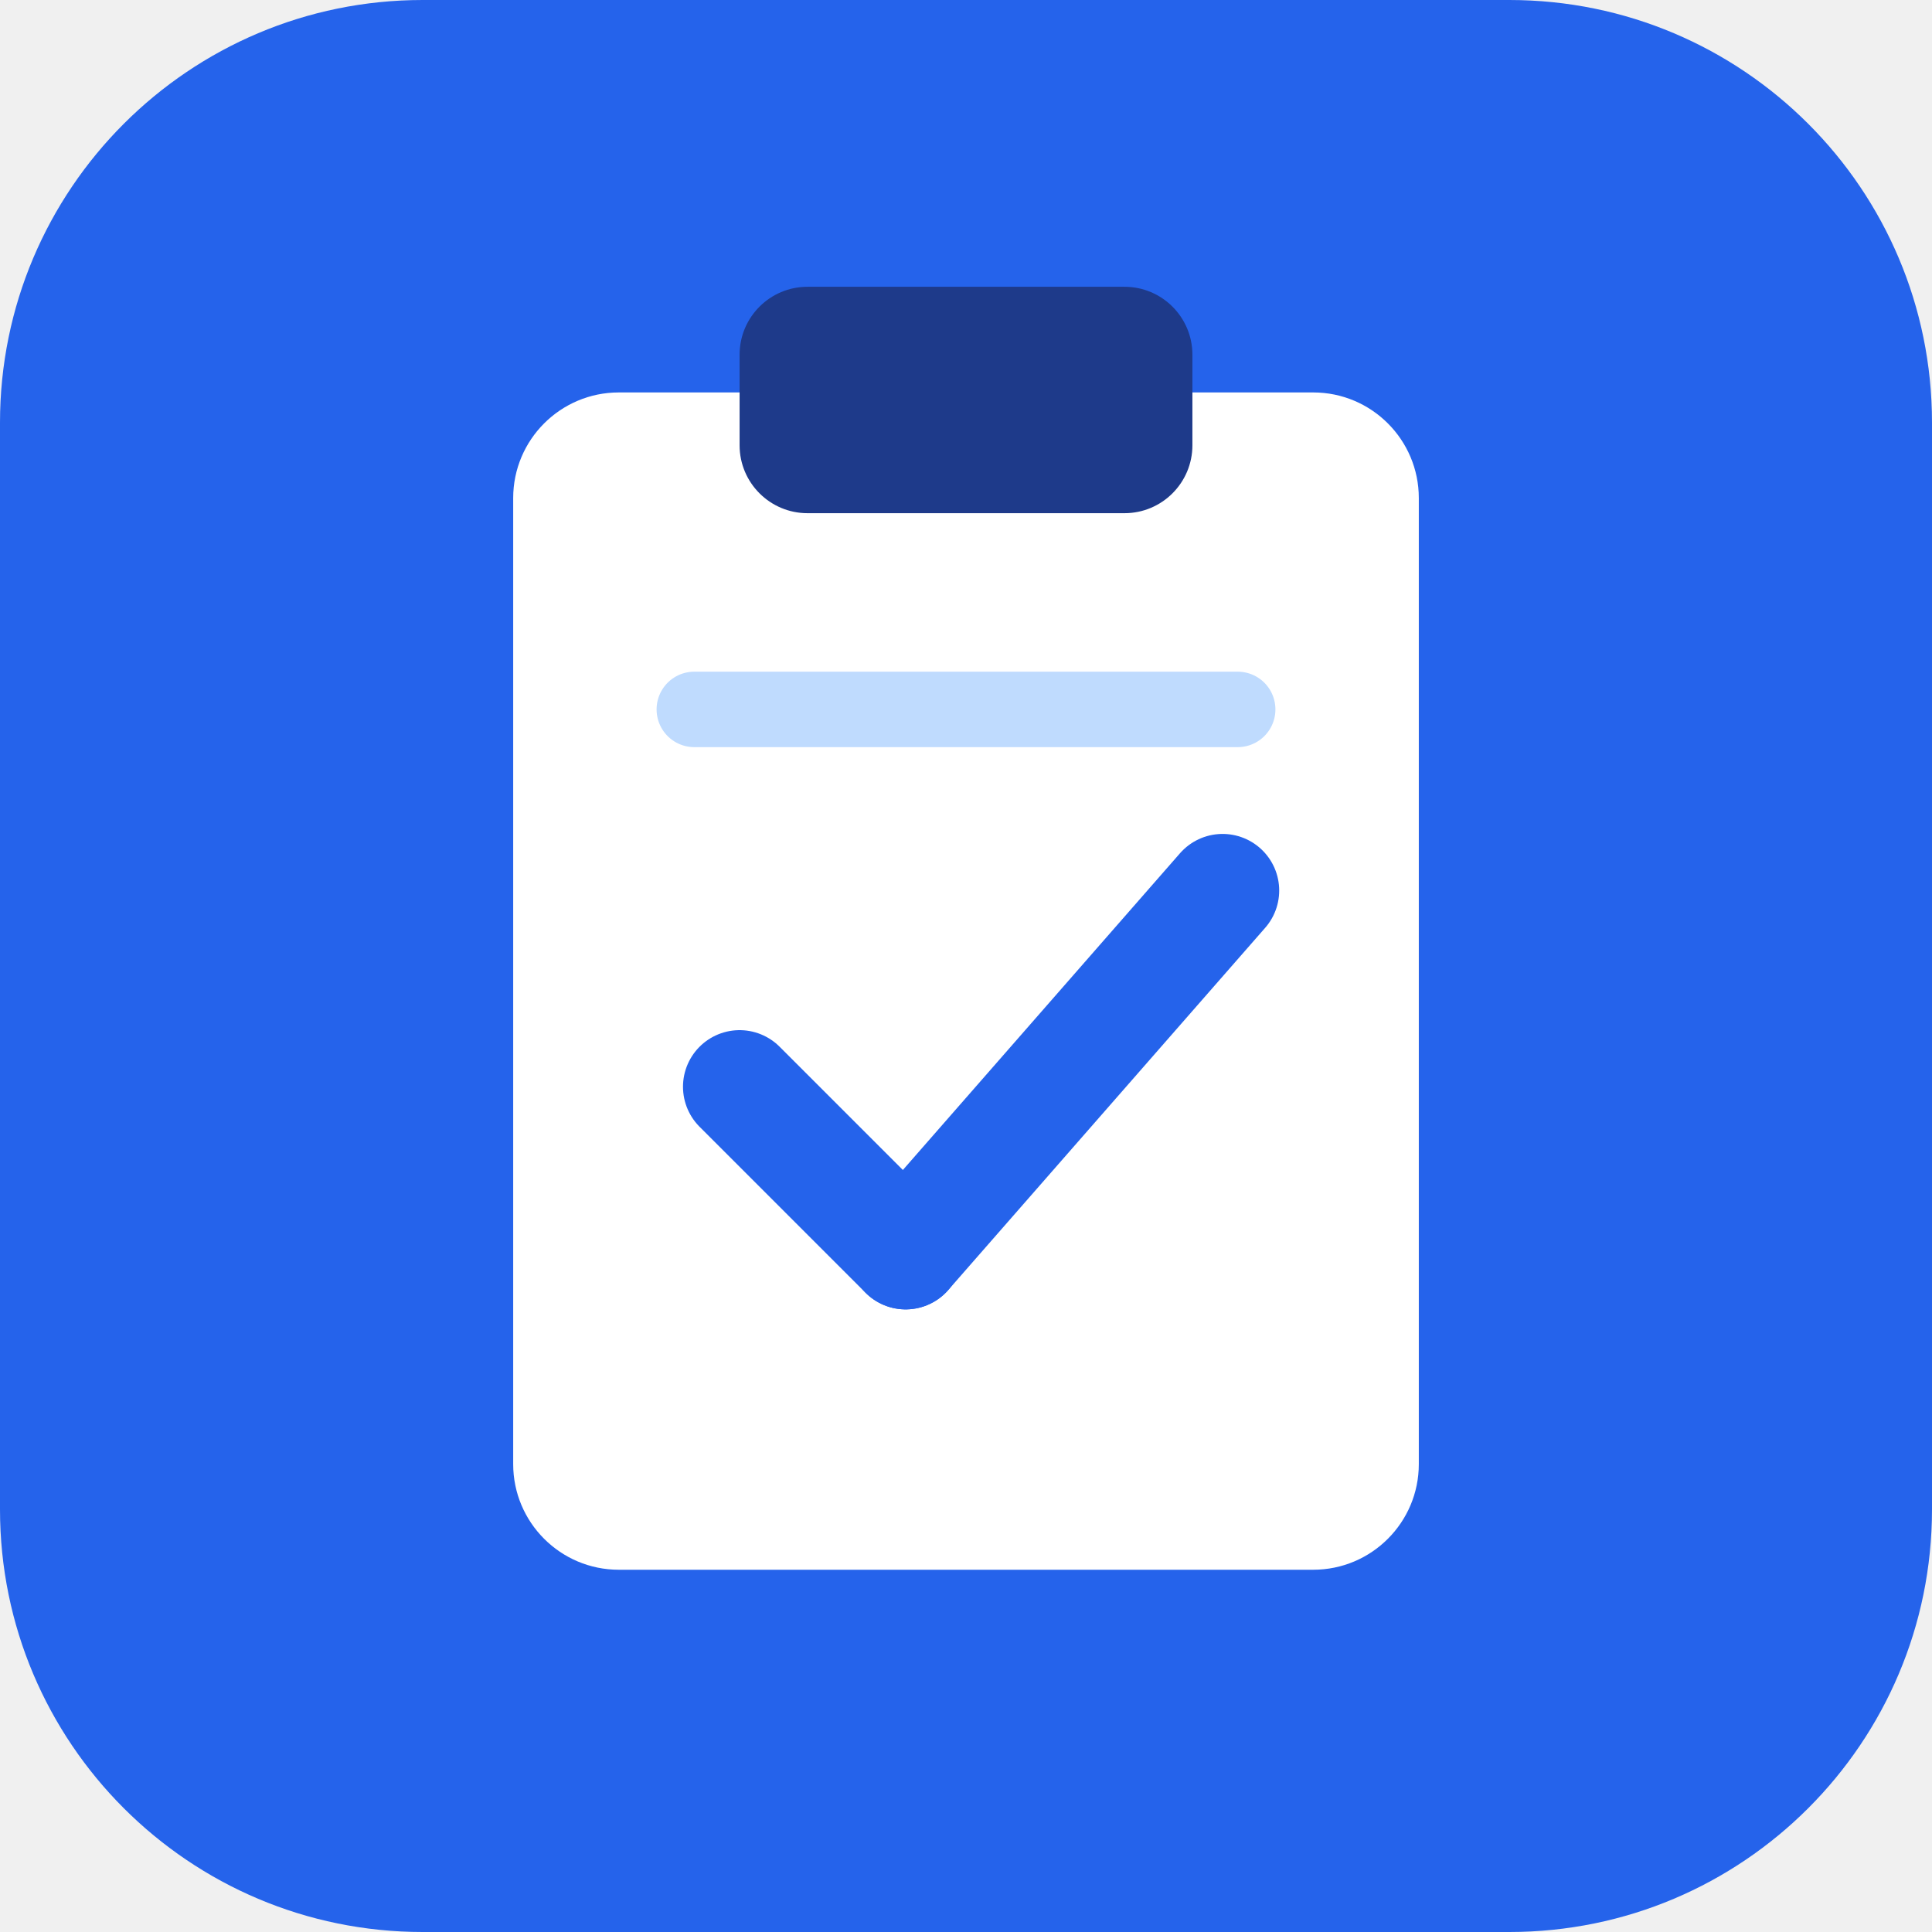
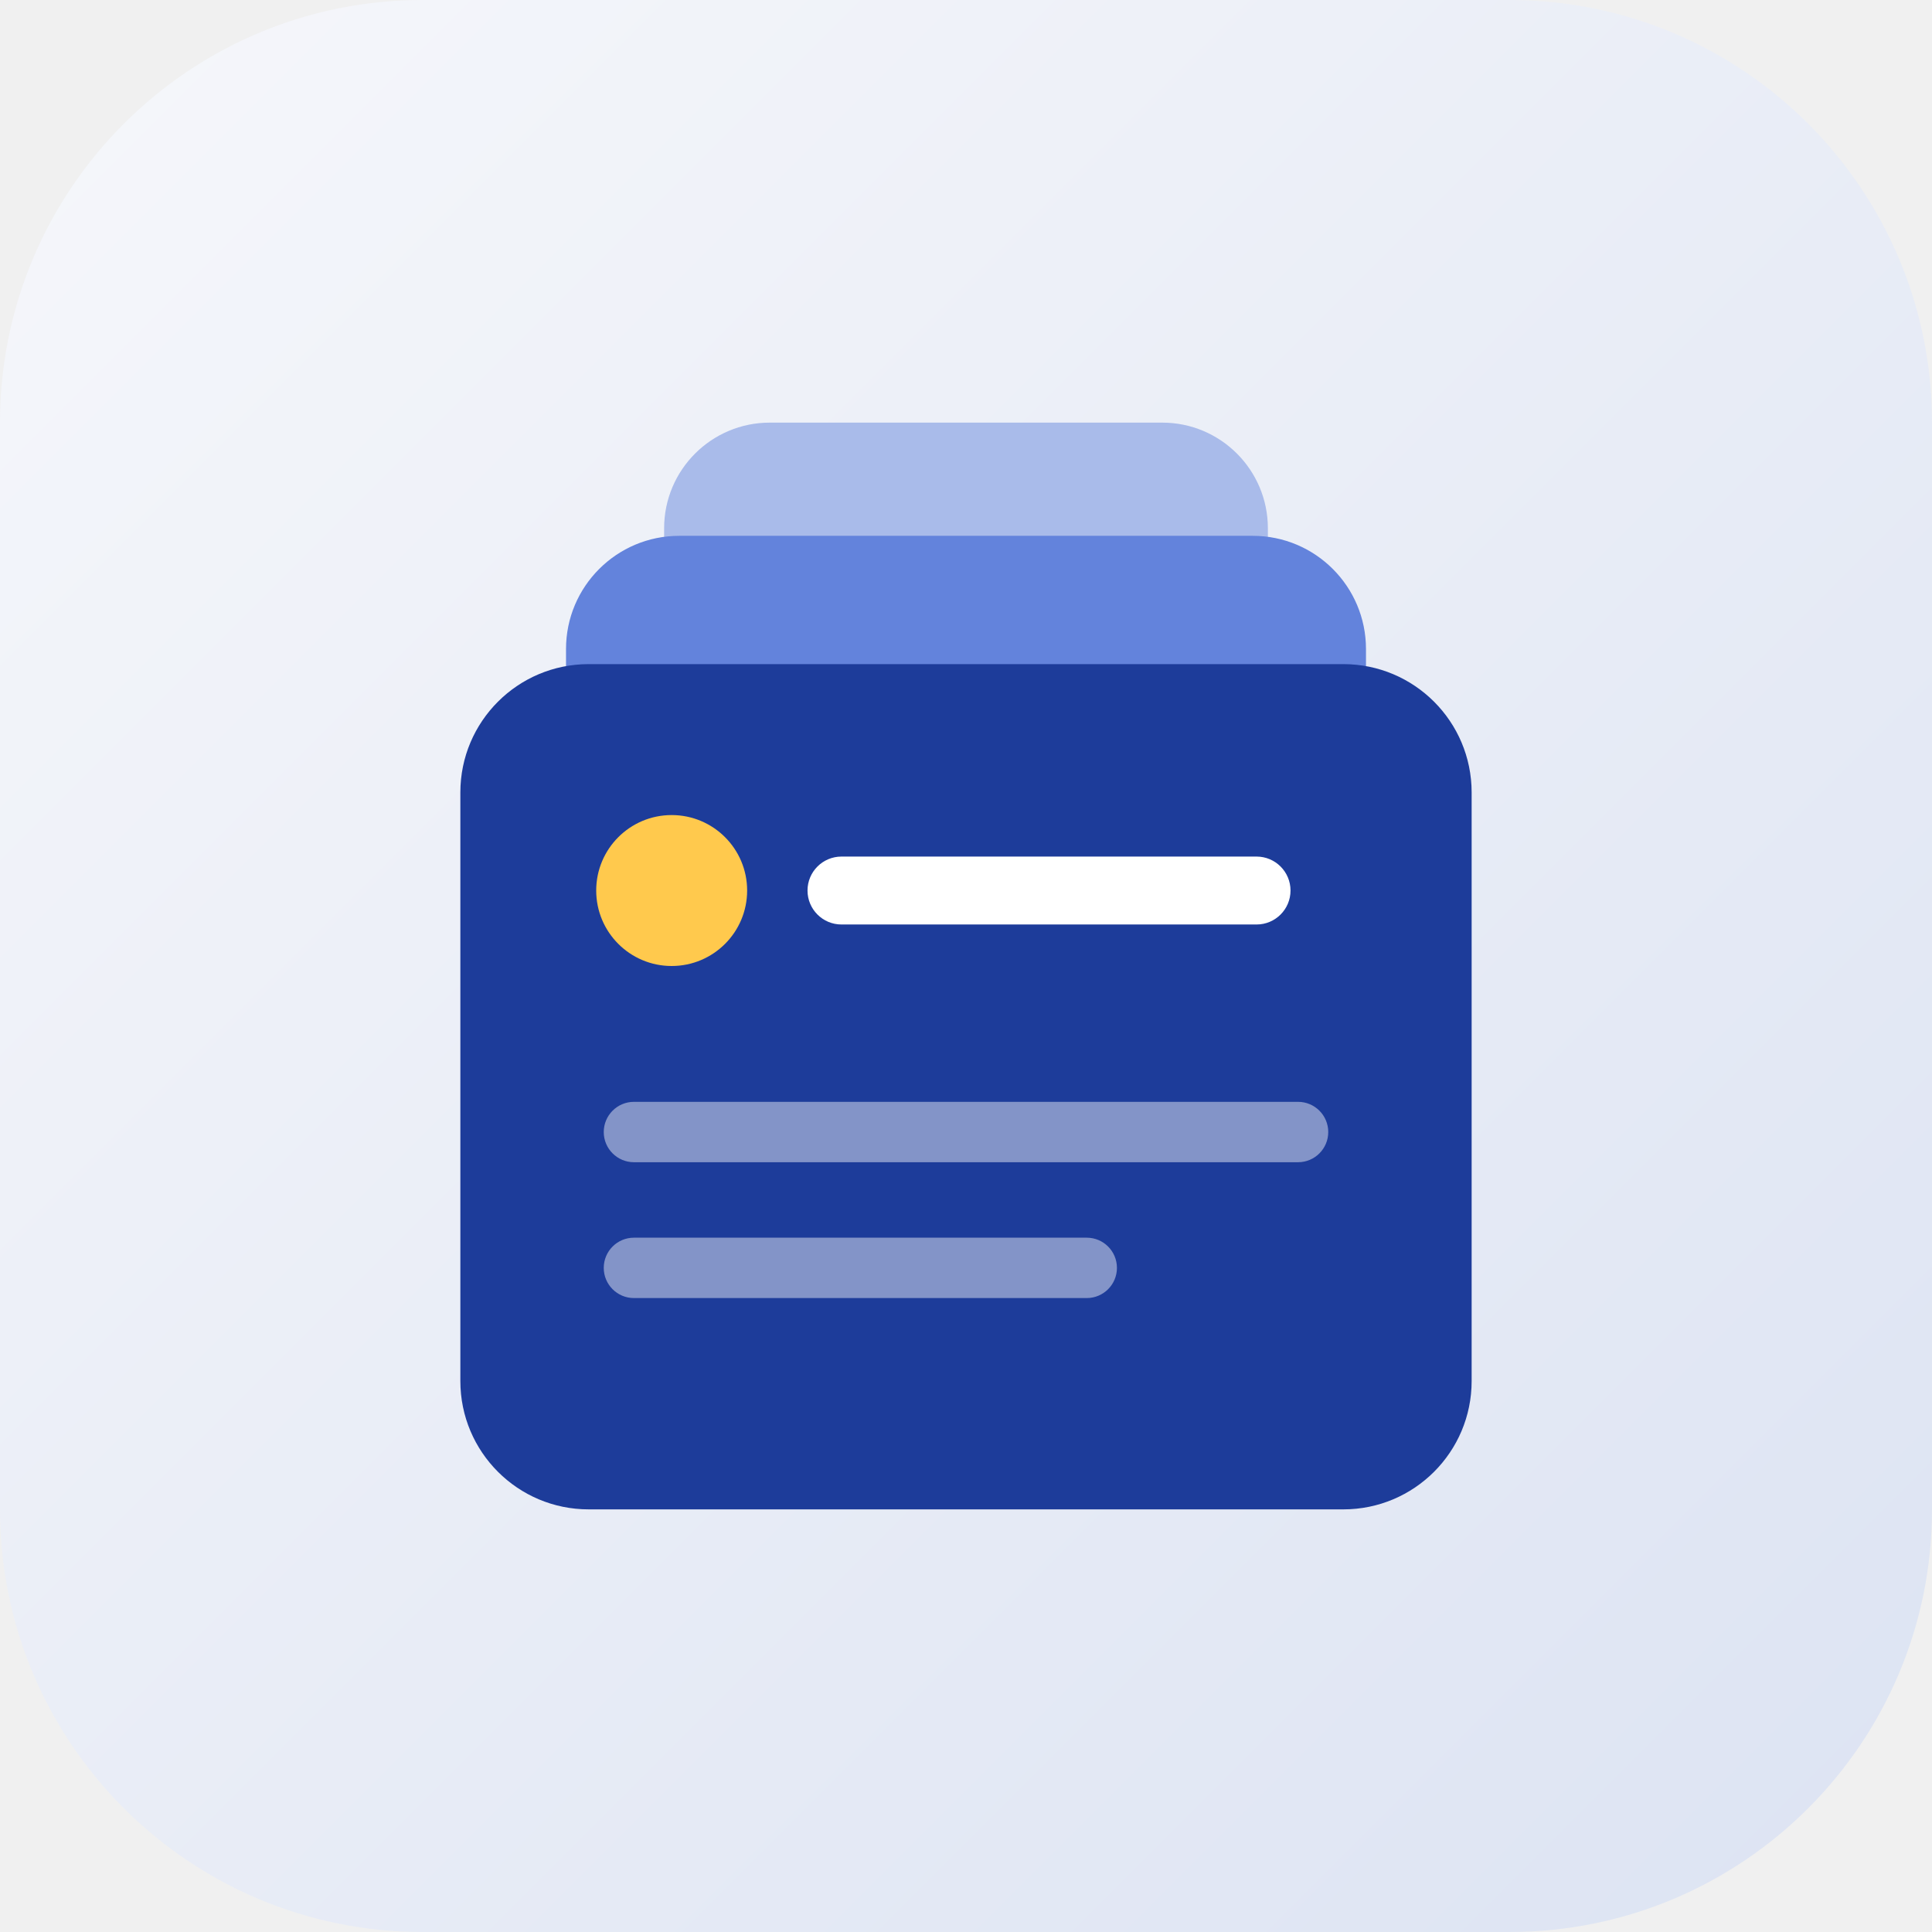
<svg xmlns="http://www.w3.org/2000/svg" viewBox="0 0 512 512" width="512" height="512">
-   <rect x="0" y="0" width="512" height="512" rx="112" fill="#2563eb" />
-   <rect x="136" y="104" width="240" height="312" rx="28" fill="#ffffff" />
-   <rect x="196" y="76" width="120" height="60" rx="18" fill="#1e3a8a" />
-   <line x1="184" y1="188" x2="328" y2="188" stroke="#bfdbfe" stroke-width="20" stroke-linecap="round" />
-   <line x1="196" y1="288" x2="240" y2="332" stroke="#2563eb" stroke-width="30" stroke-linecap="round" />
-   <line x1="240" y1="332" x2="324" y2="236" stroke="#2563eb" stroke-width="30" stroke-linecap="round" />
+   <defs>
+     <linearGradient id="bg" x1="0" y1="0" x2="1" y2="1">
+       <stop offset="0" stop-color="#f6f7fb" />
+       <stop offset="1" stop-color="#dce3f2" />
+     </linearGradient>
+   </defs>
+   <rect x="0" y="0" width="512" height="512" rx="112" fill="url(#bg)" />
+   <rect x="176" y="112" width="160" height="220" rx="28" fill="#a9bbea" />
+   <rect x="150" y="142" width="212" height="220" rx="30" fill="#6383dc" />
+   <rect x="122" y="176" width="268" height="224" rx="34" fill="#1d3c9a" />
+   <rect x="158" y="216" width="40" height="40" rx="20" fill="#ffc94d" />
+   <rect x="214" y="227" width="128" height="18" rx="9" fill="#ffffff" />
+   <rect x="160" y="292" width="192" height="16" rx="8" fill="#ffffff" fill-opacity="0.45" />
+   <rect x="160" y="328" width="136" height="16" rx="8" fill="#ffffff" fill-opacity="0.45" />
</svg>
